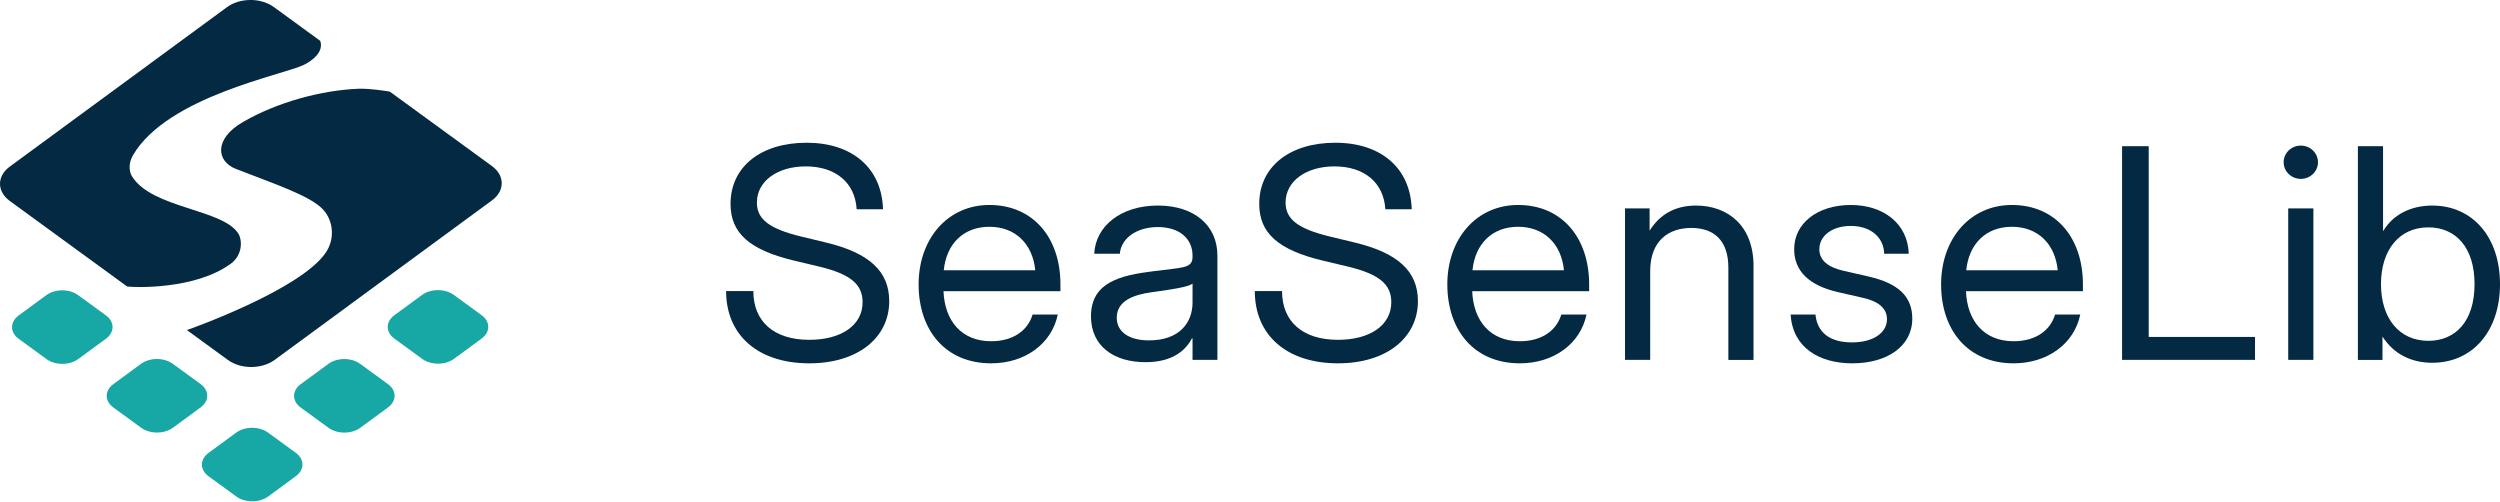
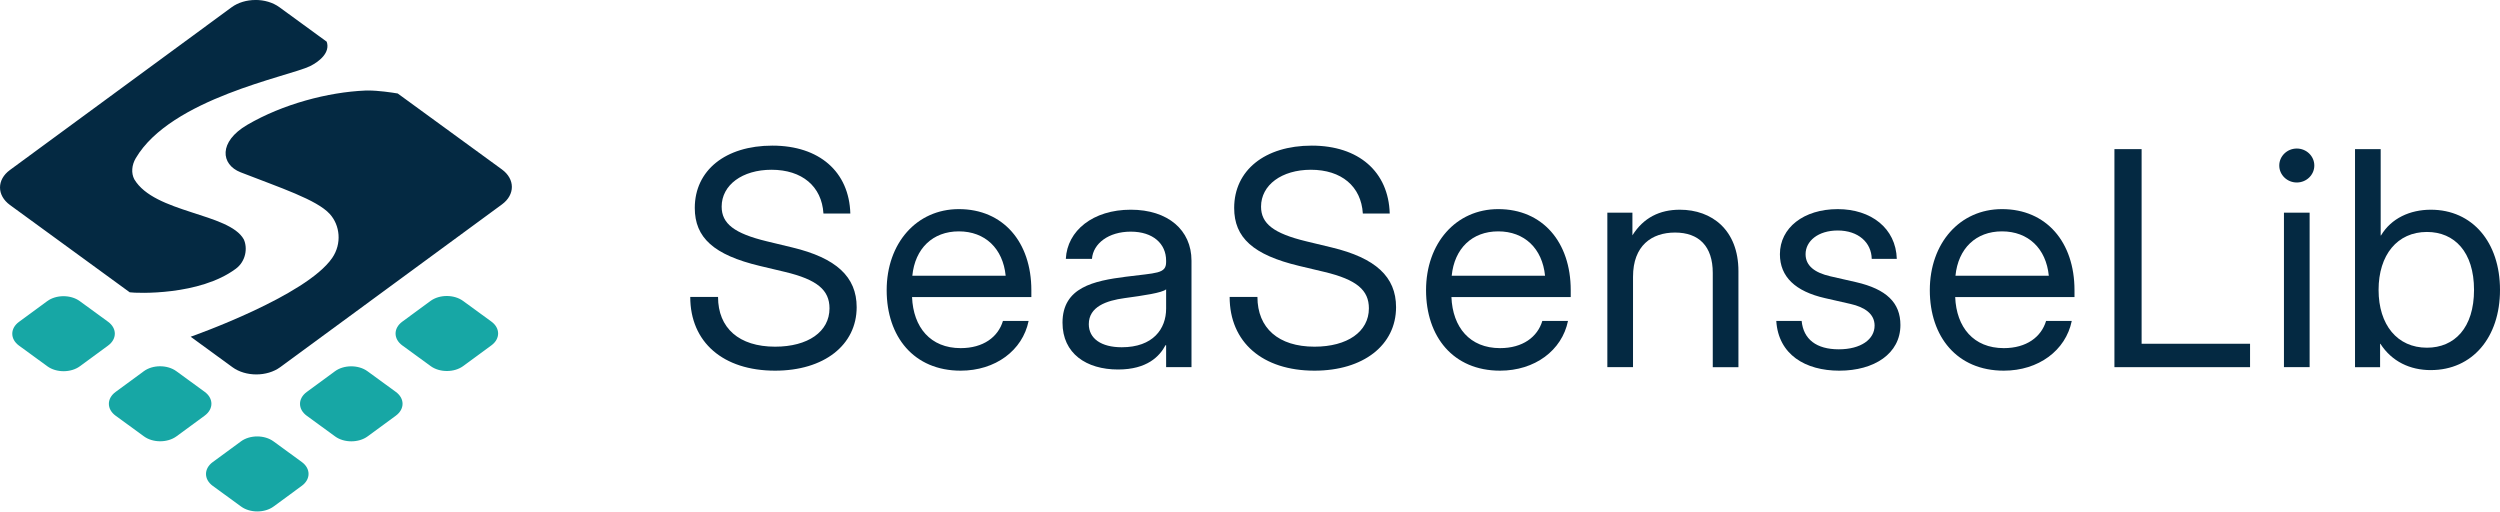
- <svg xmlns="http://www.w3.org/2000/svg" width="187.041mm" height="37.508mm" viewBox="0 0 187.041 37.508" version="1.1" id="svg1262" xml:space="preserve">
+ <svg xmlns="http://www.w3.org/2000/svg" width="183.337mm" height="37.508mm" viewBox="0 0 183.337 37.508" version="1.1" id="svg1262" xml:space="preserve">
  <defs id="defs1259" />
  <g id="layer1" transform="translate(-28.79488,-81.89248)">
    <path id="rect533-3-6" style="fill:#042942;fill-opacity:1;stroke:none;stroke-width:0.427;-inkscape-stroke:none;paint-order:fill markers stroke;stop-color:#000000" d="m 47.531,81.892 c -0.634,8.19e-4 -1.268,0.179 -1.753,0.535 L 29.521,94.361 c -0.97,0.712 -0.967,1.856 0.006,2.566 l 8.781,6.401 c 0.526,0.076 5.124,0.248 7.779,-1.725 0.747,-0.555 0.876,-1.526 0.585,-2.158 -1.077,-1.936 -6.555,-1.92 -8.029,-4.405 -0.235,-0.448 -0.193,-1.036 0.108,-1.547 2.579,-4.384 11.209,-5.987 12.78,-6.748 0.664,-0.331 1.501,-0.985 1.223,-1.795 l -3.469,-2.529 c -0.487,-0.355 -1.121,-0.532 -1.755,-0.531 z m 8.244,6.637 c -0.07,1.58e-4 -0.137,0.002 -0.203,0.005 -2.714,0.116 -6.042,0.99 -8.648,2.516 -2.119,1.241 -1.941,2.908 -0.486,3.477 2.891,1.131 5.588,2.007 6.543,3.06 0.752,0.828 0.896,2.176 0.173,3.226 -1.916,2.782 -10.157,5.697 -10.377,5.774 l 3.063,2.233 c 0.973,0.71 2.538,0.708 3.508,-0.004 L 65.607,96.882 c 0.97,-0.712 0.967,-1.856 -0.006,-2.566 l -7.639,-5.568 c -0.464,-0.077 -1.425,-0.221 -2.187,-0.218 z" />
    <rect style="fill:#17a7a5;fill-opacity:1;stroke:none;stroke-width:0.217;stroke-dasharray:none;paint-order:fill markers stroke;stop-color:#000000" id="rect535-6-2" width="5.527" height="5.521" x="107.98" y="66.749" transform="matrix(0.8080879,0.5890619,-0.8061492,0.5917123,0,0)" ry="1.477" />
    <rect style="fill:#17a7a5;fill-opacity:1;stroke:none;stroke-width:0.217;stroke-dasharray:none;paint-order:fill markers stroke;stop-color:#000000" id="rect537-7-9" width="5.527" height="5.521" x="116.725" y="66.728" transform="matrix(0.8080879,0.5890619,-0.8061492,0.5917123,0,0)" ry="1.477" />
    <rect style="fill:#17a7a5;fill-opacity:1;stroke:none;stroke-width:0.217;stroke-dasharray:none;paint-order:fill markers stroke;stop-color:#000000" id="rect539-5-1" width="5.527" height="5.521" x="125.5" y="66.688" transform="matrix(0.8080879,0.5890619,-0.8061492,0.5917123,0,0)" ry="1.477" />
    <rect style="fill:#17a7a5;fill-opacity:1;stroke:none;stroke-width:0.217;stroke-dasharray:none;paint-order:fill markers stroke;stop-color:#000000" id="rect541-3-2" width="5.527" height="5.521" x="125.431" y="58.067" transform="matrix(0.8080879,0.5890619,-0.8061492,0.5917123,0,0)" ry="1.477" />
    <rect style="fill:#17a7a5;fill-opacity:1;stroke:none;stroke-width:0.217;stroke-dasharray:none;paint-order:fill markers stroke;stop-color:#000000" id="rect543-5-7" width="5.527" height="5.521" x="125.42" y="49.363" transform="matrix(0.8080879,0.5890619,-0.8061492,0.5917123,0,0)" ry="1.477" />
-     <g aria-label="SeaSenseLib" transform="scale(1.015904,0.9843448)" id="text9634" style="font-weight:600;font-size:22.327px;font-family:Quicksand;-inkscape-font-specification:'Quicksand Semi-Bold';text-align:center;letter-spacing:0.529px;text-anchor:middle;fill:#042942;stroke-width:1.055;paint-order:fill markers stroke">
-       <path d="m 87.944,110.81 c 3.532,0 5.887,-1.908 5.887,-4.731 0,-2.268 -1.483,-3.663 -4.644,-4.448 l -1.842,-0.458 c -2.355,-0.589 -3.26,-1.319 -3.26,-2.584 0,-1.613 1.494,-2.747 3.598,-2.747 2.202,0 3.63,1.232 3.75,3.26 h 1.941 c -0.087,-3.118 -2.246,-5.058 -5.625,-5.058 -3.39,0 -5.604,1.842 -5.604,4.644 0,2.213 1.374,3.499 4.688,4.317 l 1.821,0.447 c 2.344,0.578 3.216,1.363 3.216,2.715 0,1.744 -1.559,2.856 -3.925,2.856 -2.606,0 -4.121,-1.385 -4.121,-3.707 h -2.006 c 0,3.38 2.377,5.494 6.127,5.494 z" style="-inkscape-font-specification:'Inter Display'" id="path10259" />
-       <path d="m 101.337,110.81 c 2.507,0 4.47,-1.504 4.906,-3.707 h -1.853 c -0.349,1.199 -1.417,2.028 -3.052,2.028 -2.18,0 -3.423,-1.548 -3.51,-3.805 h 8.612 v -0.512 c 0,-3.576 -2.028,-6.04 -5.233,-6.04 -3.052,0 -5.211,2.54 -5.211,6.04 0,3.467 1.962,5.996 5.342,5.996 z m -3.489,-7.075 c 0.196,-2.028 1.472,-3.303 3.358,-3.303 1.897,0 3.183,1.276 3.38,3.303 z" style="-inkscape-font-specification:'Inter Display'" id="path10261" />
-       <path d="m 112.702,110.723 c 2.093,0 2.998,-0.981 3.423,-1.81 h 0.044 v 1.635 h 1.831 v -7.936 c 0,-2.278 -1.701,-3.794 -4.383,-3.794 -2.725,0 -4.59,1.559 -4.688,3.663 h 1.886 c 0.087,-1.145 1.199,-2.028 2.802,-2.028 1.613,0 2.551,0.905 2.551,2.159 v 0.109 c 0,0.883 -0.709,0.796 -2.9,1.09 -2.311,0.305 -4.579,0.785 -4.579,3.423 0,2.3 1.722,3.489 4.012,3.489 z m 0.262,-1.657 c -1.472,0 -2.377,-0.643 -2.377,-1.722 0,-1.297 1.265,-1.755 2.595,-1.941 1.319,-0.185 2.704,-0.392 2.987,-0.654 v 1.439 c 0,1.504 -0.938,2.878 -3.205,2.878 z" style="-inkscape-font-specification:'Inter Display'" id="path10263" />
-       <path d="m 126.88,110.81 c 3.532,0 5.887,-1.908 5.887,-4.731 0,-2.268 -1.483,-3.663 -4.644,-4.448 l -1.842,-0.458 c -2.355,-0.589 -3.26,-1.319 -3.26,-2.584 0,-1.613 1.494,-2.747 3.598,-2.747 2.202,0 3.63,1.232 3.75,3.26 h 1.941 c -0.087,-3.118 -2.246,-5.058 -5.625,-5.058 -3.39,0 -5.604,1.842 -5.604,4.644 0,2.213 1.374,3.499 4.688,4.317 l 1.821,0.447 c 2.344,0.578 3.216,1.363 3.216,2.715 0,1.744 -1.559,2.856 -3.925,2.856 -2.606,0 -4.121,-1.385 -4.121,-3.707 h -2.006 c 0,3.38 2.377,5.494 6.127,5.494 z" style="-inkscape-font-specification:'Inter Display'" id="path10265" />
-       <path d="m 140.274,110.81 c 2.507,0 4.47,-1.504 4.906,-3.707 h -1.853 c -0.349,1.199 -1.417,2.028 -3.052,2.028 -2.18,0 -3.423,-1.548 -3.51,-3.805 h 8.612 v -0.512 c 0,-3.576 -2.028,-6.04 -5.233,-6.04 -3.052,0 -5.211,2.54 -5.211,6.04 0,3.467 1.962,5.996 5.342,5.996 z m -3.489,-7.075 c 0.196,-2.028 1.472,-3.303 3.358,-3.303 1.897,0 3.183,1.276 3.38,3.303 z" style="-inkscape-font-specification:'Inter Display'" id="path10267" />
-       <path d="m 149.873,103.812 c 0,-2.322 1.352,-3.292 3.031,-3.292 1.722,0 2.725,1.014 2.725,3.009 v 7.021 h 1.853 v -7.152 c 0,-3.063 -1.908,-4.579 -4.23,-4.579 -1.461,0 -2.627,0.6 -3.423,1.908 v -1.69 h -1.81 v 11.512 h 1.853 z" style="-inkscape-font-specification:'Inter Display'" id="path10269" />
-       <path d="m 164.771,110.81 c 2.507,0 4.404,-1.265 4.404,-3.401 0,-1.657 -1.003,-2.671 -3.205,-3.194 l -1.853,-0.436 c -1.112,-0.262 -1.788,-0.774 -1.788,-1.646 0,-0.981 0.905,-1.766 2.322,-1.766 1.483,0 2.431,0.894 2.453,2.115 h 1.81 c -0.065,-2.289 -1.864,-3.707 -4.263,-3.707 -2.464,0 -4.175,1.395 -4.175,3.358 0,1.679 1.112,2.769 3.249,3.271 l 1.853,0.436 c 1.025,0.24 1.733,0.741 1.733,1.613 0,1.025 -0.992,1.766 -2.584,1.766 -1.613,0 -2.551,-0.741 -2.682,-2.115 h -1.831 c 0.153,2.507 2.093,3.707 4.557,3.707 z" style="-inkscape-font-specification:'Inter Display'" id="path10271" />
-       <path d="m 176.638,110.81 c 2.507,0 4.47,-1.504 4.906,-3.707 h -1.853 c -0.349,1.199 -1.417,2.028 -3.052,2.028 -2.18,0 -3.423,-1.548 -3.51,-3.805 h 8.612 v -0.512 c 0,-3.576 -2.028,-6.04 -5.233,-6.04 -3.052,0 -5.211,2.54 -5.211,6.04 0,3.467 1.962,5.996 5.342,5.996 z m -3.489,-7.075 c 0.196,-2.028 1.472,-3.303 3.358,-3.303 1.897,0 3.183,1.276 3.38,3.303 z" style="-inkscape-font-specification:'Inter Display'" id="path10273" />
-       <path d="m 184.624,110.549 h 9.79 v -1.744 h -7.827 V 94.305 h -1.962 z" style="-inkscape-font-specification:'Inter Display'" id="path10275" />
-       <path d="m 196.861,110.549 h 1.853 V 99.037 h -1.853 z m 0.927,-13.758 c 0.698,0 1.265,-0.567 1.265,-1.265 0,-0.698 -0.567,-1.265 -1.265,-1.265 -0.698,0 -1.265,0.567 -1.265,1.265 0,0.698 0.567,1.265 1.265,1.265 z" style="-inkscape-font-specification:'Inter Display'" id="path10277" />
-       <path d="m 207.464,110.767 c 2.998,0 4.993,-2.431 4.993,-5.974 0,-3.554 -1.995,-5.974 -4.993,-5.974 -1.494,0 -2.856,0.632 -3.598,1.919 h -0.022 v -6.432 h -1.853 v 16.244 h 1.81 v -1.744 h 0.022 c 0.829,1.33 2.148,1.962 3.641,1.962 z m -0.283,-1.668 c -2.137,0 -3.489,-1.701 -3.489,-4.306 0,-2.606 1.352,-4.317 3.489,-4.317 1.995,0 3.401,1.494 3.401,4.317 0,2.824 -1.406,4.306 -3.401,4.306 z" style="-inkscape-font-specification:'Inter Display'" id="path10279" />
+     <g aria-label="SeaSenseLib" transform="scale(1.015904,0.9843449)" id="text9634" style="font-weight:600;font-size:22.327px;font-family:Quicksand;-inkscape-font-specification:'Quicksand Semi-Bold';text-align:center;letter-spacing:0.529px;text-anchor:middle;fill:#042942;stroke-width:1.055;paint-order:fill markers stroke;stop-color:#000000">
+       <path d="m 84.297,110.81 c 3.532,0 5.887,-1.908 5.887,-4.731 0,-2.268 -1.483,-3.663 -4.644,-4.448 l -1.842,-0.458 c -2.355,-0.589 -3.26,-1.319 -3.26,-2.584 0,-1.613 1.494,-2.747 3.598,-2.747 2.202,0 3.63,1.232 3.75,3.26 h 1.941 c -0.087,-3.118 -2.246,-5.058 -5.625,-5.058 -3.39,0 -5.604,1.842 -5.604,4.644 0,2.213 1.374,3.499 4.688,4.317 l 1.821,0.447 c 2.344,0.578 3.216,1.363 3.216,2.715 0,1.744 -1.559,2.856 -3.925,2.856 -2.606,0 -4.121,-1.385 -4.121,-3.707 h -2.006 c 0,3.38 2.377,5.494 6.127,5.494 z" style="font-weight:normal;font-family:'Inter Display';-inkscape-font-specification:'Inter Display'" id="path10656" />
+       <path d="m 97.691,110.81 c 2.507,0 4.47,-1.504 4.906,-3.707 h -1.853 c -0.349,1.199 -1.417,2.028 -3.052,2.028 -2.18,0 -3.423,-1.548 -3.51,-3.805 h 8.612 v -0.512 c 0,-3.576 -2.028,-6.04 -5.233,-6.04 -3.052,0 -5.211,2.54 -5.211,6.04 0,3.467 1.962,5.996 5.342,5.996 z m -3.489,-7.075 c 0.196,-2.028 1.472,-3.303 3.358,-3.303 1.897,0 3.183,1.276 3.38,3.303 z" style="font-weight:normal;font-family:'Inter Display';-inkscape-font-specification:'Inter Display'" id="path10658" />
+       <path d="m 109.056,110.723 c 2.093,0 2.998,-0.981 3.423,-1.81 h 0.044 v 1.635 h 1.831 v -7.936 c 0,-2.278 -1.701,-3.794 -4.383,-3.794 -2.725,0 -4.59,1.559 -4.688,3.663 h 1.886 c 0.087,-1.145 1.199,-2.028 2.802,-2.028 1.613,0 2.551,0.905 2.551,2.159 v 0.109 c 0,0.883 -0.709,0.796 -2.9,1.09 -2.311,0.305 -4.579,0.785 -4.579,3.423 0,2.3 1.722,3.489 4.012,3.489 z m 0.262,-1.657 c -1.472,0 -2.377,-0.643 -2.377,-1.722 0,-1.297 1.265,-1.755 2.595,-1.941 1.319,-0.185 2.704,-0.392 2.987,-0.654 v 1.439 c 0,1.504 -0.938,2.878 -3.205,2.878 z" style="font-weight:normal;font-family:'Inter Display';-inkscape-font-specification:'Inter Display'" id="path10660" />
+       <path d="m 123.234,110.81 c 3.532,0 5.887,-1.908 5.887,-4.731 0,-2.268 -1.483,-3.663 -4.644,-4.448 l -1.842,-0.458 c -2.355,-0.589 -3.26,-1.319 -3.26,-2.584 0,-1.613 1.494,-2.747 3.598,-2.747 2.202,0 3.63,1.232 3.75,3.26 h 1.941 c -0.087,-3.118 -2.246,-5.058 -5.625,-5.058 -3.39,0 -5.604,1.842 -5.604,4.644 0,2.213 1.374,3.499 4.688,4.317 l 1.821,0.447 c 2.344,0.578 3.216,1.363 3.216,2.715 0,1.744 -1.559,2.856 -3.925,2.856 -2.606,0 -4.121,-1.385 -4.121,-3.707 h -2.006 c 0,3.38 2.377,5.494 6.127,5.494 z" style="font-weight:normal;font-family:'Inter Display';-inkscape-font-specification:'Inter Display'" id="path10662" />
+       <path d="m 136.627,110.81 c 2.507,0 4.47,-1.504 4.906,-3.707 h -1.853 c -0.349,1.199 -1.417,2.028 -3.052,2.028 -2.18,0 -3.423,-1.548 -3.51,-3.805 h 8.612 v -0.512 c 0,-3.576 -2.028,-6.04 -5.233,-6.04 -3.052,0 -5.211,2.54 -5.211,6.04 0,3.467 1.962,5.996 5.342,5.996 z m -3.489,-7.075 c 0.196,-2.028 1.472,-3.303 3.358,-3.303 1.897,0 3.183,1.276 3.38,3.303 z" style="font-weight:normal;font-family:'Inter Display';-inkscape-font-specification:'Inter Display'" id="path10664" />
+       <path d="m 146.227,103.812 c 0,-2.322 1.352,-3.292 3.031,-3.292 1.722,0 2.725,1.014 2.725,3.009 v 7.021 h 1.853 v -7.152 c 0,-3.063 -1.908,-4.579 -4.23,-4.579 -1.461,0 -2.627,0.6 -3.423,1.908 v -1.69 h -1.81 v 11.512 h 1.853 z" style="font-weight:normal;font-family:'Inter Display';-inkscape-font-specification:'Inter Display'" id="path10666" />
+       <path d="m 161.125,110.81 c 2.507,0 4.404,-1.265 4.404,-3.401 0,-1.657 -1.003,-2.671 -3.205,-3.194 l -1.853,-0.436 c -1.112,-0.262 -1.788,-0.774 -1.788,-1.646 0,-0.981 0.905,-1.766 2.322,-1.766 1.483,0 2.431,0.894 2.453,2.115 h 1.81 c -0.065,-2.289 -1.864,-3.707 -4.263,-3.707 -2.464,0 -4.175,1.395 -4.175,3.358 0,1.679 1.112,2.769 3.249,3.271 l 1.853,0.436 c 1.025,0.24 1.733,0.741 1.733,1.613 0,1.025 -0.992,1.766 -2.584,1.766 -1.613,0 -2.551,-0.741 -2.682,-2.115 h -1.831 c 0.153,2.507 2.093,3.707 4.557,3.707 z" style="font-weight:normal;font-family:'Inter Display';-inkscape-font-specification:'Inter Display'" id="path10668" />
+       <path d="m 172.992,110.81 c 2.507,0 4.47,-1.504 4.906,-3.707 h -1.853 c -0.349,1.199 -1.417,2.028 -3.052,2.028 -2.18,0 -3.423,-1.548 -3.51,-3.805 h 8.612 v -0.512 c 0,-3.576 -2.028,-6.04 -5.233,-6.04 -3.052,0 -5.211,2.54 -5.211,6.04 0,3.467 1.962,5.996 5.342,5.996 z m -3.489,-7.075 c 0.196,-2.028 1.472,-3.303 3.358,-3.303 1.897,0 3.183,1.276 3.38,3.303 z" style="font-weight:normal;font-family:'Inter Display';-inkscape-font-specification:'Inter Display'" id="path10670" />
+       <path d="m 180.978,110.549 h 9.79 v -1.744 H 182.94 V 94.305 h -1.962 z" style="font-weight:normal;font-family:'Inter Display';-inkscape-font-specification:'Inter Display'" id="path10672" />
+       <path d="m 193.215,110.549 h 1.853 V 99.037 h -1.853 z m 0.927,-13.758 c 0.698,0 1.265,-0.567 1.265,-1.265 0,-0.698 -0.567,-1.265 -1.265,-1.265 -0.698,0 -1.265,0.567 -1.265,1.265 0,0.698 0.567,1.265 1.265,1.265 z" style="font-weight:normal;font-family:'Inter Display';-inkscape-font-specification:'Inter Display'" id="path10674" />
+       <path d="m 203.818,110.767 c 2.998,0 4.993,-2.431 4.993,-5.974 0,-3.554 -1.995,-5.974 -4.993,-5.974 -1.494,0 -2.856,0.632 -3.598,1.919 h -0.022 v -6.432 h -1.853 v 16.244 h 1.81 v -1.744 h 0.022 c 0.829,1.33 2.148,1.962 3.641,1.962 z m -0.283,-1.668 c -2.137,0 -3.489,-1.701 -3.489,-4.306 0,-2.606 1.352,-4.317 3.489,-4.317 1.995,0 3.401,1.494 3.401,4.317 0,2.824 -1.406,4.306 -3.401,4.306 z" style="font-weight:normal;font-family:'Inter Display';-inkscape-font-specification:'Inter Display'" id="path10676" />
    </g>
  </g>
</svg>
